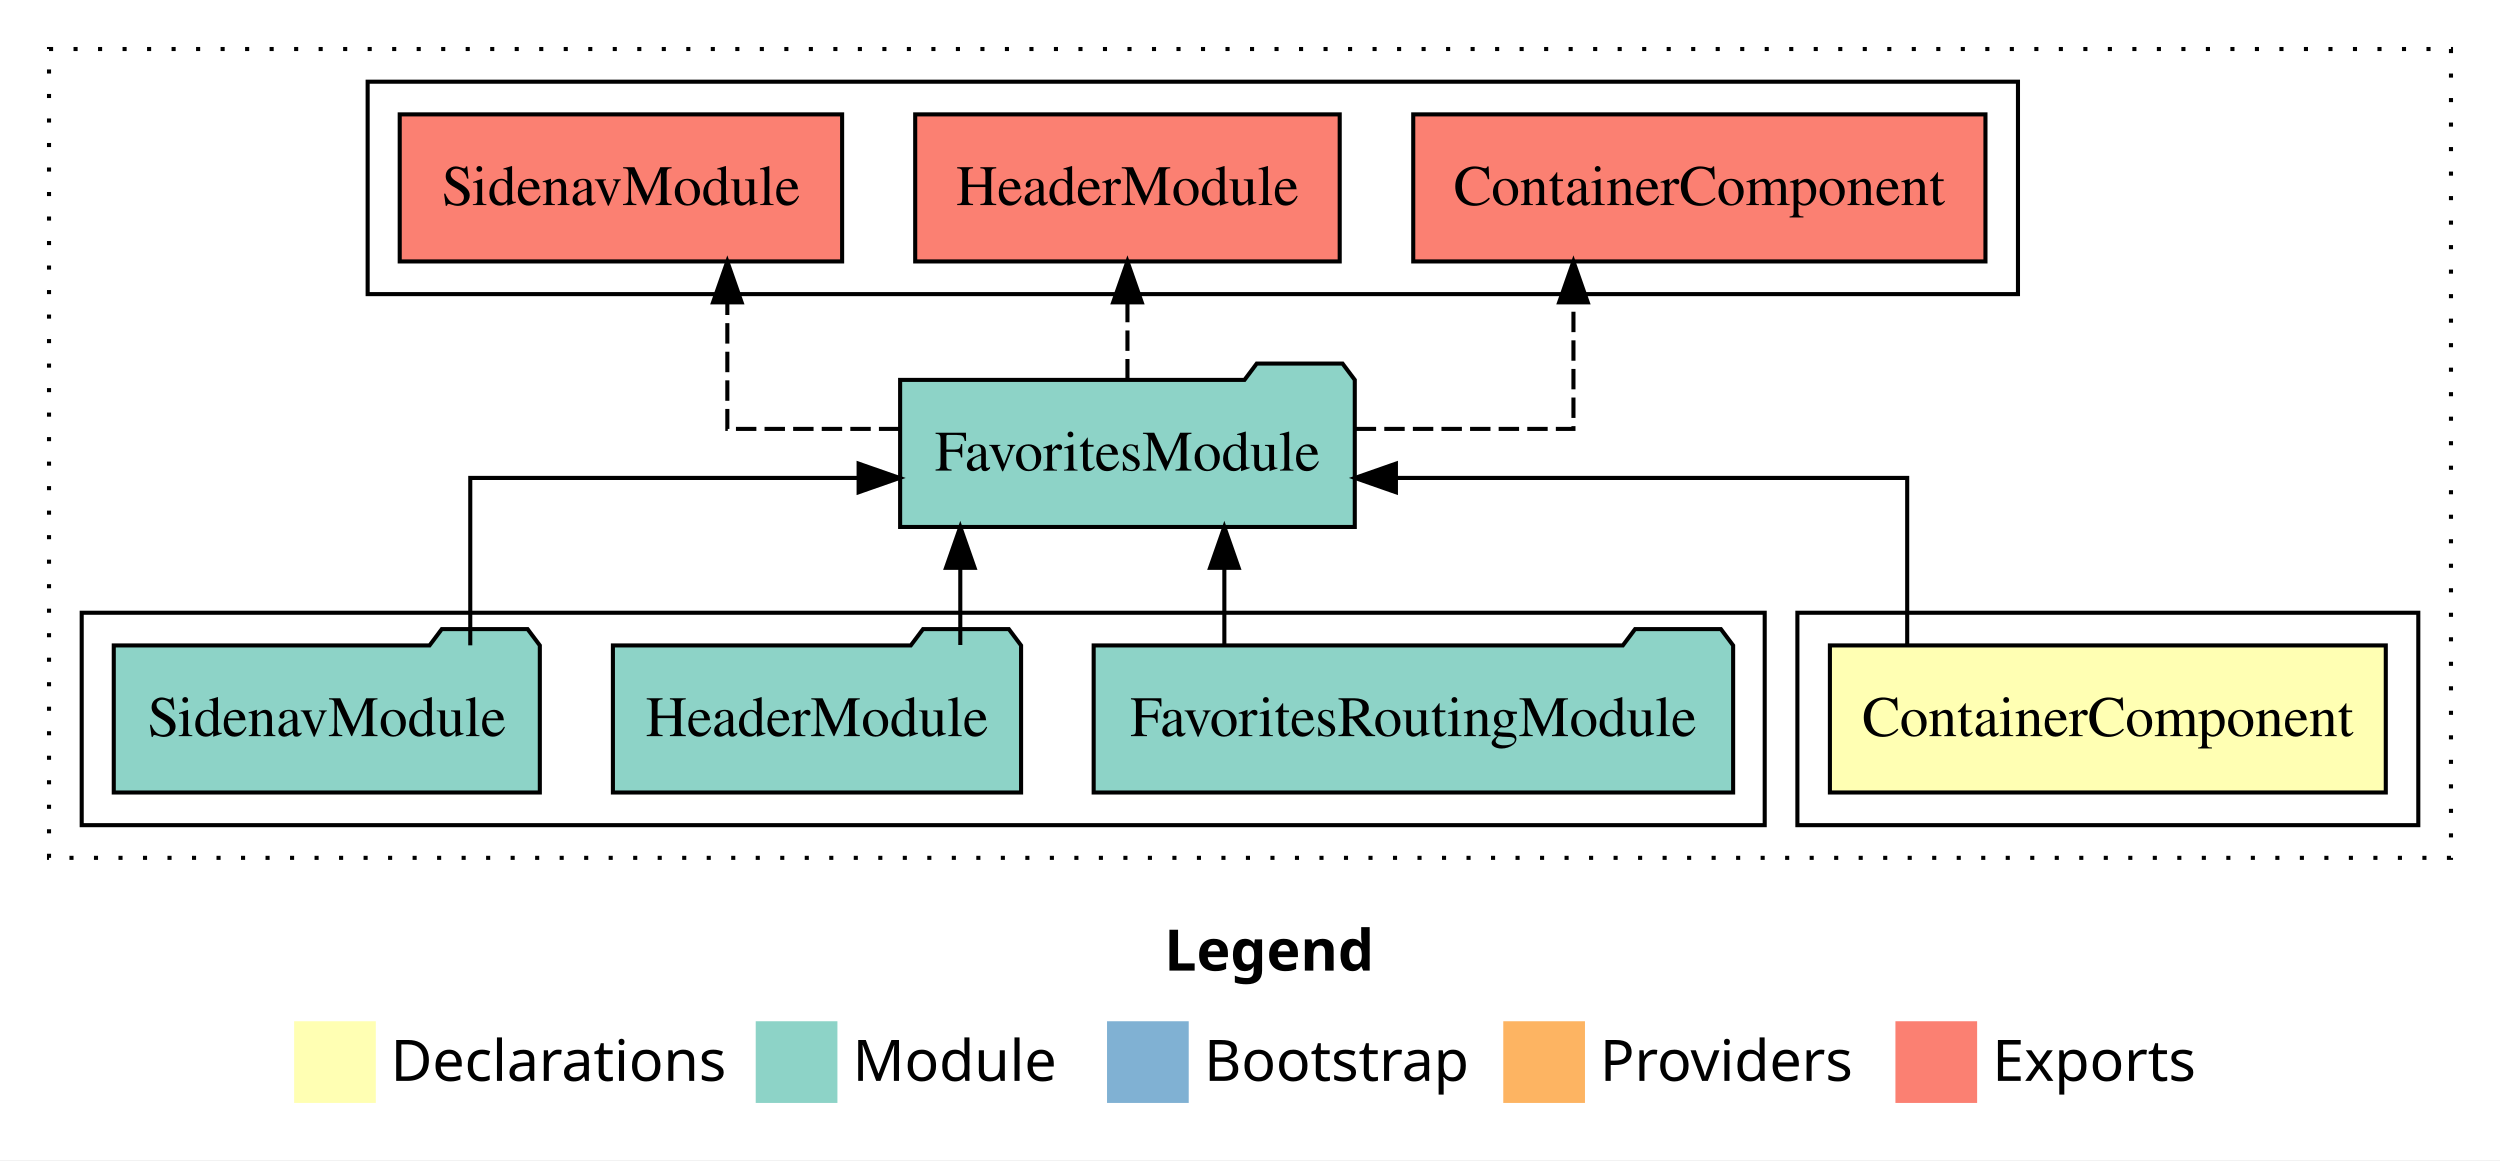
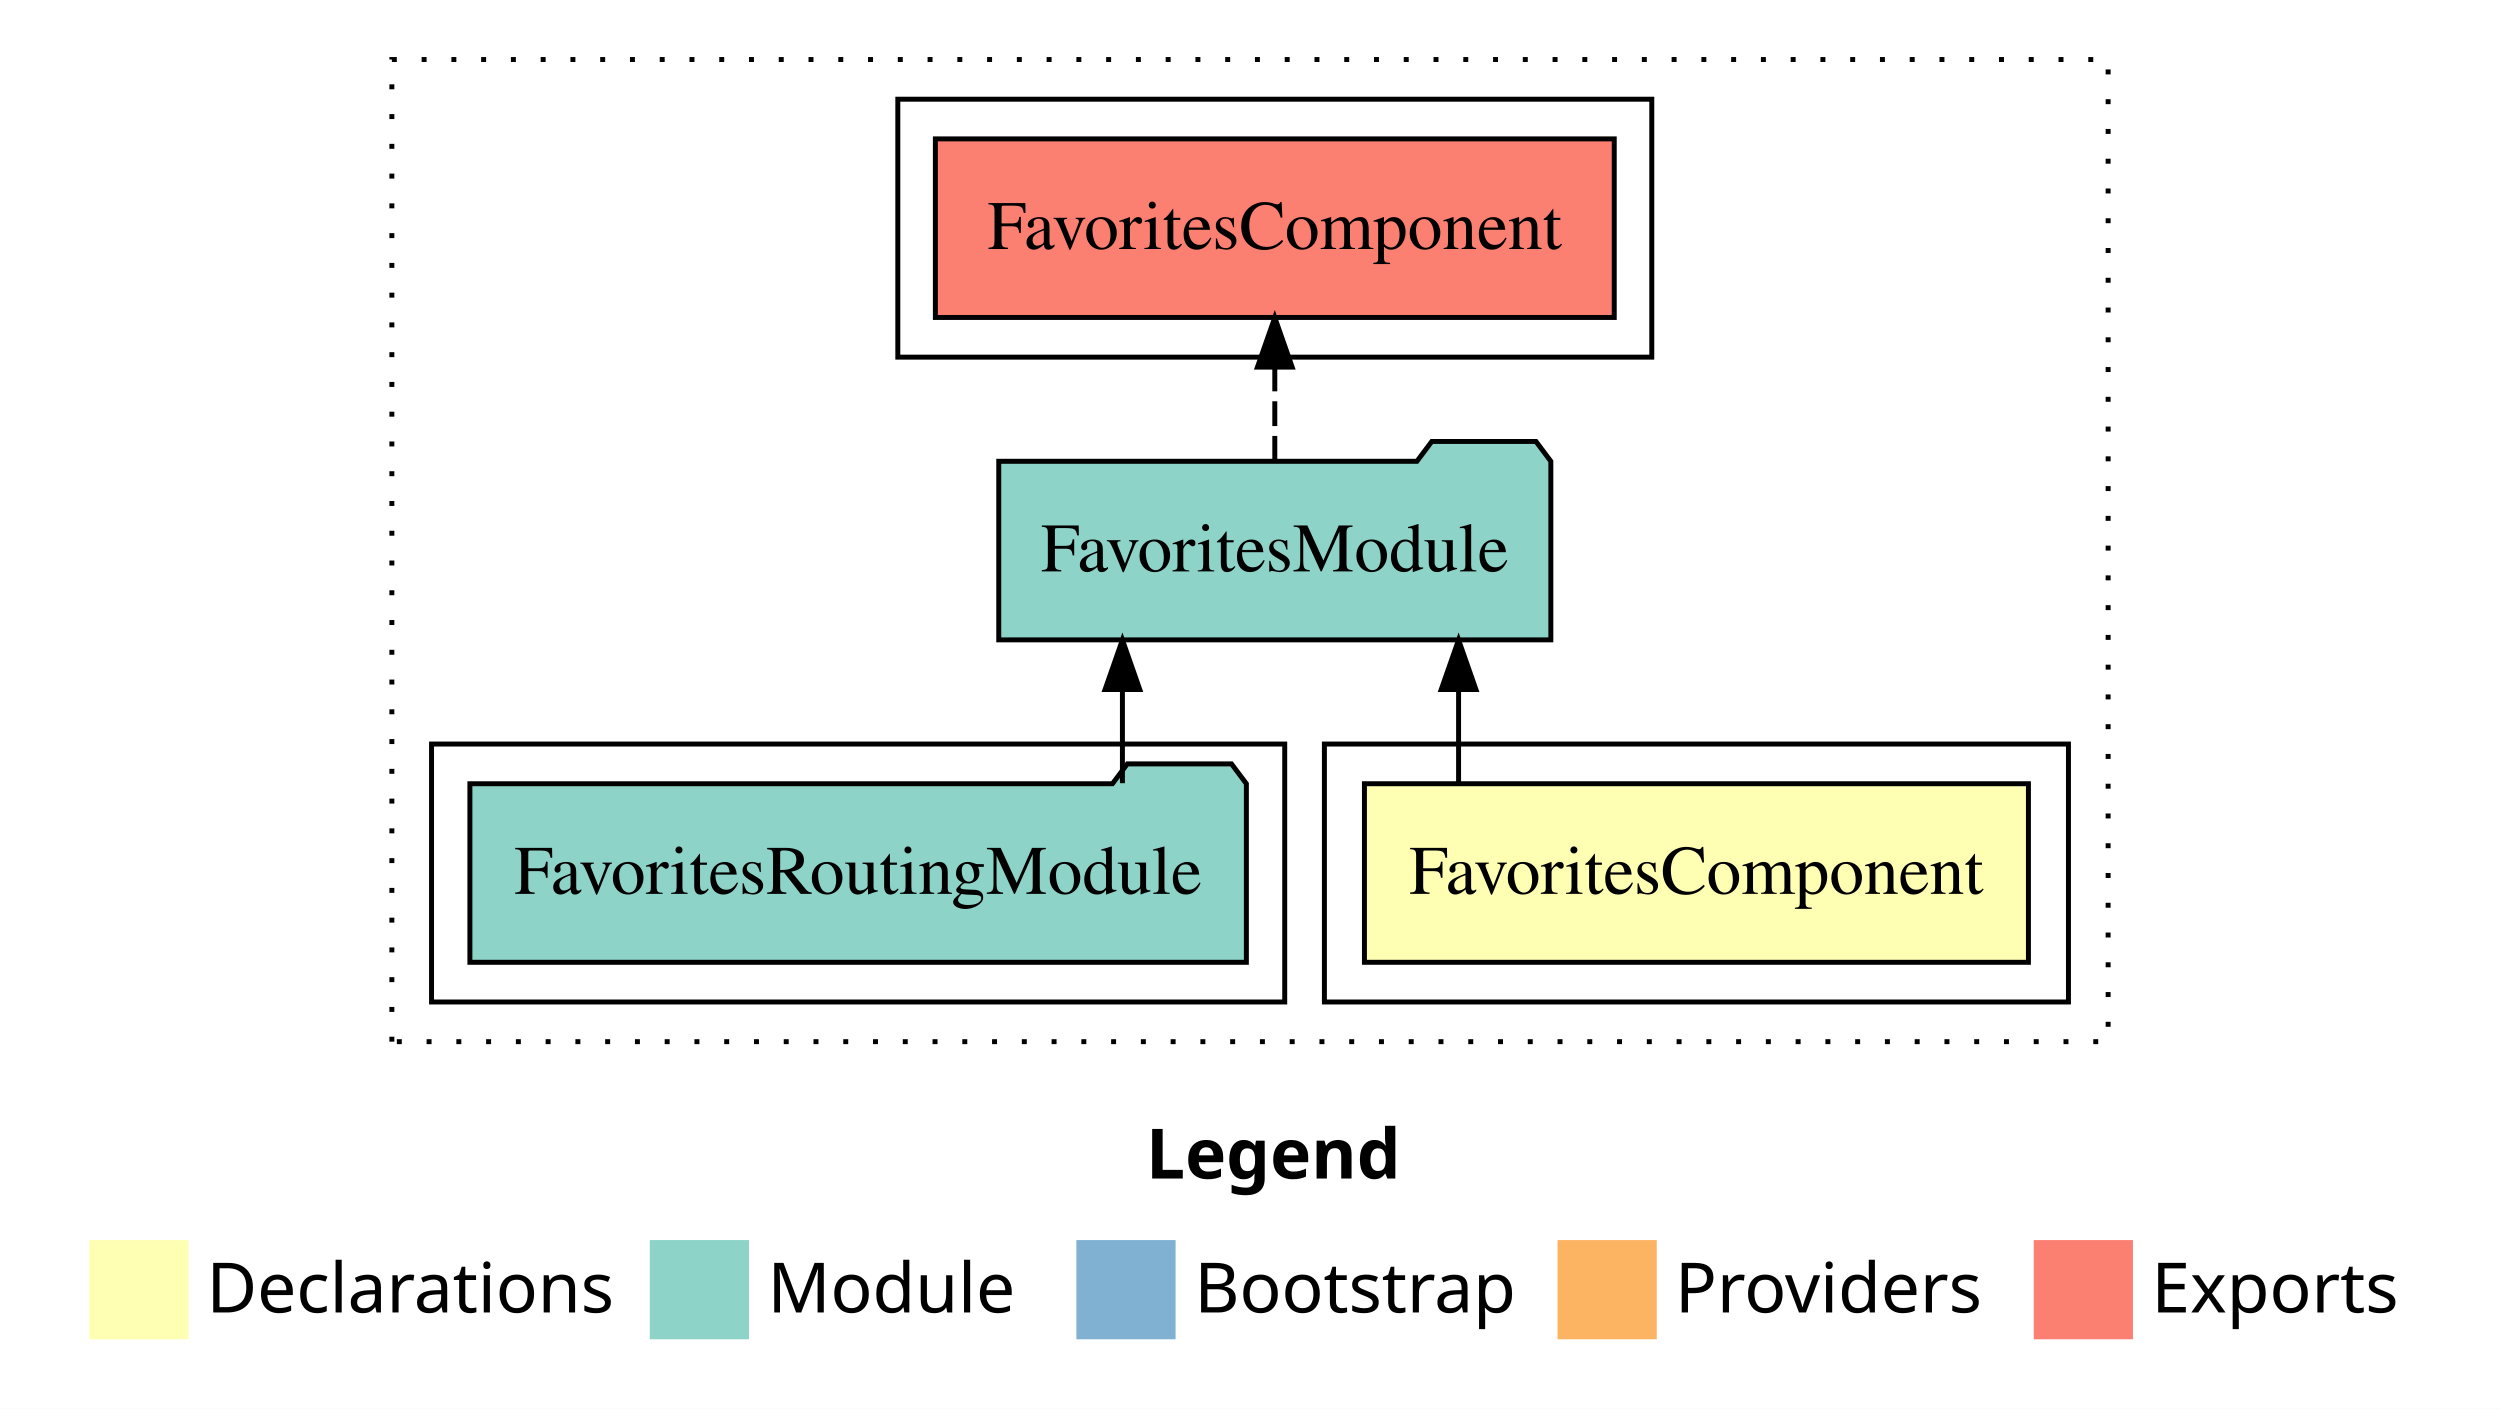
- <svg xmlns="http://www.w3.org/2000/svg" width="612pt" height="284pt" viewBox="0.00 0.00 612.00 284.00">
+ <svg xmlns="http://www.w3.org/2000/svg" width="504pt" height="284pt" viewBox="0.00 0.00 504.00 284.00">
  <g id="graph0" class="graph" transform="scale(1 1) rotate(0) translate(4 280)">
-     <polygon fill="white" stroke="transparent" points="-4,4 -4,-280 608,-280 608,4 -4,4" />
-     <text text-anchor="start" x="281.01" y="-42.4" font-family="sans-serif" font-weight="bold" font-size="14.00">Legend</text>
-     <polygon fill="#ffffb3" stroke="transparent" points="68,-10 68,-30 88,-30 88,-10 68,-10" />
-     <text text-anchor="start" x="91.63" y="-15.4" font-family="sans-serif" font-size="14.00">  Declarations</text>
-     <polygon fill="#8dd3c7" stroke="transparent" points="181,-10 181,-30 201,-30 201,-10 181,-10" />
-     <text text-anchor="start" x="204.73" y="-15.4" font-family="sans-serif" font-size="14.00">  Module</text>
-     <polygon fill="#80b1d3" stroke="transparent" points="267,-10 267,-30 287,-30 287,-10 267,-10" />
-     <text text-anchor="start" x="290.78" y="-15.4" font-family="sans-serif" font-size="14.00">  Bootstrap</text>
-     <polygon fill="#fdb462" stroke="transparent" points="364,-10 364,-30 384,-30 384,-10 364,-10" />
-     <text text-anchor="start" x="387.67" y="-15.4" font-family="sans-serif" font-size="14.00">  Providers</text>
-     <polygon fill="#fb8072" stroke="transparent" points="460,-10 460,-30 480,-30 480,-10 460,-10" />
-     <text text-anchor="start" x="483.73" y="-15.4" font-family="sans-serif" font-size="14.00">  Exports</text>
+     <polygon fill="white" stroke="transparent" points="-4,4 -4,-280 500,-280 500,4 -4,4" />
+     <text text-anchor="start" x="227.01" y="-42.4" font-family="sans-serif" font-weight="bold" font-size="14.00">Legend</text>
+     <polygon fill="#ffffb3" stroke="transparent" points="14,-10 14,-30 34,-30 34,-10 14,-10" />
+     <text text-anchor="start" x="37.63" y="-15.4" font-family="sans-serif" font-size="14.00">  Declarations</text>
+     <polygon fill="#8dd3c7" stroke="transparent" points="127,-10 127,-30 147,-30 147,-10 127,-10" />
+     <text text-anchor="start" x="150.73" y="-15.4" font-family="sans-serif" font-size="14.00">  Module</text>
+     <polygon fill="#80b1d3" stroke="transparent" points="213,-10 213,-30 233,-30 233,-10 213,-10" />
+     <text text-anchor="start" x="236.78" y="-15.4" font-family="sans-serif" font-size="14.00">  Bootstrap</text>
+     <polygon fill="#fdb462" stroke="transparent" points="310,-10 310,-30 330,-30 330,-10 310,-10" />
+     <text text-anchor="start" x="333.67" y="-15.4" font-family="sans-serif" font-size="14.00">  Providers</text>
+     <polygon fill="#fb8072" stroke="transparent" points="406,-10 406,-30 426,-30 426,-10 406,-10" />
+     <text text-anchor="start" x="429.73" y="-15.4" font-family="sans-serif" font-size="14.00">  Exports</text>
    <g id="clust1" class="cluster">
-       <polygon fill="none" stroke="black" stroke-dasharray="1,5" points="8,-70 8,-268 596,-268 596,-70 8,-70" />
+       <polygon fill="none" stroke="black" stroke-dasharray="1,5" points="75,-70 75,-268 421,-268 421,-70 75,-70" />
+     </g>
+     <g id="clust2" class="cluster">
+       <polygon fill="none" stroke="black" points="263,-78 263,-130 413,-130 413,-78 263,-78" />
    </g>
    <g id="clust5" class="cluster">
-       <polygon fill="none" stroke="black" points="86,-208 86,-260 490,-260 490,-208 86,-208" />
-     </g>
-     <g id="clust2" class="cluster">
-       <polygon fill="none" stroke="black" points="436,-78 436,-130 588,-130 588,-78 436,-78" />
+       <polygon fill="none" stroke="black" points="177,-208 177,-260 329,-260 329,-208 177,-208" />
    </g>
    <g id="clust4" class="cluster">
-       <polygon fill="none" stroke="black" points="16,-78 16,-130 428,-130 428,-78 16,-78" />
+       <polygon fill="none" stroke="black" points="83,-78 83,-130 255,-130 255,-78 83,-78" />
    </g>
    <g id="node1" class="node">
-       <polygon fill="#ffffb3" stroke="black" points="580.04,-122 443.96,-122 443.96,-86 580.04,-86 580.04,-122" />
-       <text text-anchor="middle" x="512" y="-99.8" font-family="Times,serif" font-size="14.00">ContainerComponent</text>
+       <polygon fill="#ffffb3" stroke="black" points="404.93,-122 271.07,-122 271.07,-86 404.93,-86 404.93,-122" />
+       <text text-anchor="middle" x="338" y="-99.8" font-family="Times,serif" font-size="14.00">FavoritesComponent</text>
    </g>
    <g id="node2" class="node">
-       <polygon fill="#8dd3c7" stroke="black" points="327.65,-187 324.65,-191 303.65,-191 300.65,-187 216.35,-187 216.35,-151 327.65,-151 327.65,-187" />
-       <text text-anchor="middle" x="272" y="-164.8" font-family="Times,serif" font-size="14.00">FavoritesModule</text>
+       <polygon fill="#8dd3c7" stroke="black" points="308.65,-187 305.65,-191 284.65,-191 281.65,-187 197.35,-187 197.35,-151 308.65,-151 308.65,-187" />
+       <text text-anchor="middle" x="253" y="-164.8" font-family="Times,serif" font-size="14.00">FavoritesModule</text>
    </g>
    <g id="edge1" class="edge">
-       <path fill="none" stroke="black" d="M462.88,-122.02C462.88,-139.37 462.88,-163 462.88,-163 462.88,-163 337.72,-163 337.72,-163" />
-       <polygon fill="black" stroke="black" points="337.72,-159.5 327.72,-163 337.72,-166.5 337.72,-159.5" />
+       <path fill="none" stroke="black" d="M290.05,-122.11C290.05,-122.11 290.05,-140.99 290.05,-140.99" />
+       <polygon fill="black" stroke="black" points="286.55,-140.99 290.05,-150.99 293.55,-140.99 286.55,-140.99" />
    </g>
-     <g id="node6" class="node">
-       <polygon fill="#fb8072" stroke="black" points="482.04,-252 341.96,-252 341.96,-216 482.04,-216 482.04,-252" />
-       <text text-anchor="middle" x="412" y="-229.8" font-family="Times,serif" font-size="14.00">ContainerComponent </text>
+     <g id="node4" class="node">
+       <polygon fill="#fb8072" stroke="black" points="321.43,-252 184.57,-252 184.57,-216 321.43,-216 321.43,-252" />
+       <text text-anchor="middle" x="253" y="-229.8" font-family="Times,serif" font-size="14.00">FavoritesComponent </text>
    </g>
-     <g id="edge5" class="edge">
-       <path fill="none" stroke="black" stroke-dasharray="5,2" d="M327.87,-175C354.73,-175 381.18,-175 381.18,-175 381.18,-175 381.18,-205.98 381.18,-205.98" />
-       <polygon fill="black" stroke="black" points="377.68,-205.98 381.18,-215.98 384.68,-205.98 377.68,-205.98" />
-     </g>
-     <g id="node7" class="node">
-       <polygon fill="#fb8072" stroke="black" points="323.96,-252 220.04,-252 220.04,-216 323.96,-216 323.96,-252" />
-       <text text-anchor="middle" x="272" y="-229.8" font-family="Times,serif" font-size="14.00">HeaderModule </text>
-     </g>
-     <g id="edge6" class="edge">
-       <path fill="none" stroke="black" stroke-dasharray="5,2" d="M272,-187.11C272,-187.11 272,-205.99 272,-205.99" />
-       <polygon fill="black" stroke="black" points="268.5,-205.99 272,-215.99 275.5,-205.99 268.5,-205.99" />
-     </g>
-     <g id="node8" class="node">
-       <polygon fill="#fb8072" stroke="black" points="202.15,-252 93.85,-252 93.85,-216 202.15,-216 202.15,-252" />
-       <text text-anchor="middle" x="148" y="-229.8" font-family="Times,serif" font-size="14.00">SidenavModule </text>
-     </g>
-     <g id="edge7" class="edge">
-       <path fill="none" stroke="black" stroke-dasharray="5,2" d="M216.16,-175C194.16,-175 174.05,-175 174.05,-175 174.05,-175 174.05,-205.98 174.05,-205.98" />
-       <polygon fill="black" stroke="black" points="170.55,-205.98 174.05,-215.98 177.55,-205.98 170.55,-205.98" />
+     <g id="edge3" class="edge">
+       <path fill="none" stroke="black" stroke-dasharray="5,2" d="M253,-187.11C253,-187.11 253,-205.99 253,-205.99" />
+       <polygon fill="black" stroke="black" points="249.5,-205.99 253,-215.99 256.5,-205.99 249.5,-205.99" />
    </g>
    <g id="node3" class="node">
-       <polygon fill="#8dd3c7" stroke="black" points="420.27,-122 417.27,-126 396.27,-126 393.27,-122 263.73,-122 263.73,-86 420.27,-86 420.27,-122" />
-       <text text-anchor="middle" x="342" y="-99.8" font-family="Times,serif" font-size="14.00">FavoritesRoutingModule</text>
+       <polygon fill="#8dd3c7" stroke="black" points="247.27,-122 244.27,-126 223.27,-126 220.27,-122 90.73,-122 90.73,-86 247.27,-86 247.27,-122" />
+       <text text-anchor="middle" x="169" y="-99.8" font-family="Times,serif" font-size="14.00">FavoritesRoutingModule</text>
    </g>
    <g id="edge2" class="edge">
-       <path fill="none" stroke="black" d="M295.72,-122.11C295.72,-122.11 295.72,-140.99 295.72,-140.99" />
-       <polygon fill="black" stroke="black" points="292.22,-140.99 295.72,-150.99 299.22,-140.99 292.22,-140.99" />
-     </g>
-     <g id="node4" class="node">
-       <polygon fill="#8dd3c7" stroke="black" points="245.96,-122 242.96,-126 221.96,-126 218.96,-122 146.04,-122 146.04,-86 245.96,-86 245.96,-122" />
-       <text text-anchor="middle" x="196" y="-99.8" font-family="Times,serif" font-size="14.00">HeaderModule</text>
-     </g>
-     <g id="edge3" class="edge">
-       <path fill="none" stroke="black" d="M231.08,-122.11C231.08,-122.11 231.08,-140.99 231.08,-140.99" />
-       <polygon fill="black" stroke="black" points="227.58,-140.99 231.08,-150.99 234.58,-140.99 227.58,-140.99" />
-     </g>
-     <g id="node5" class="node">
-       <polygon fill="#8dd3c7" stroke="black" points="128.15,-122 125.15,-126 104.15,-126 101.15,-122 23.85,-122 23.85,-86 128.15,-86 128.15,-122" />
-       <text text-anchor="middle" x="76" y="-99.8" font-family="Times,serif" font-size="14.00">SidenavModule</text>
-     </g>
-     <g id="edge4" class="edge">
-       <path fill="none" stroke="black" d="M111.12,-122.02C111.12,-139.37 111.12,-163 111.12,-163 111.12,-163 206.19,-163 206.19,-163" />
-       <polygon fill="black" stroke="black" points="206.19,-166.5 216.19,-163 206.19,-159.5 206.19,-166.5" />
+       <path fill="none" stroke="black" d="M222.28,-122.11C222.28,-122.11 222.28,-140.99 222.28,-140.99" />
+       <polygon fill="black" stroke="black" points="218.78,-140.99 222.28,-150.99 225.78,-140.99 218.78,-140.99" />
    </g>
  </g>
</svg>
